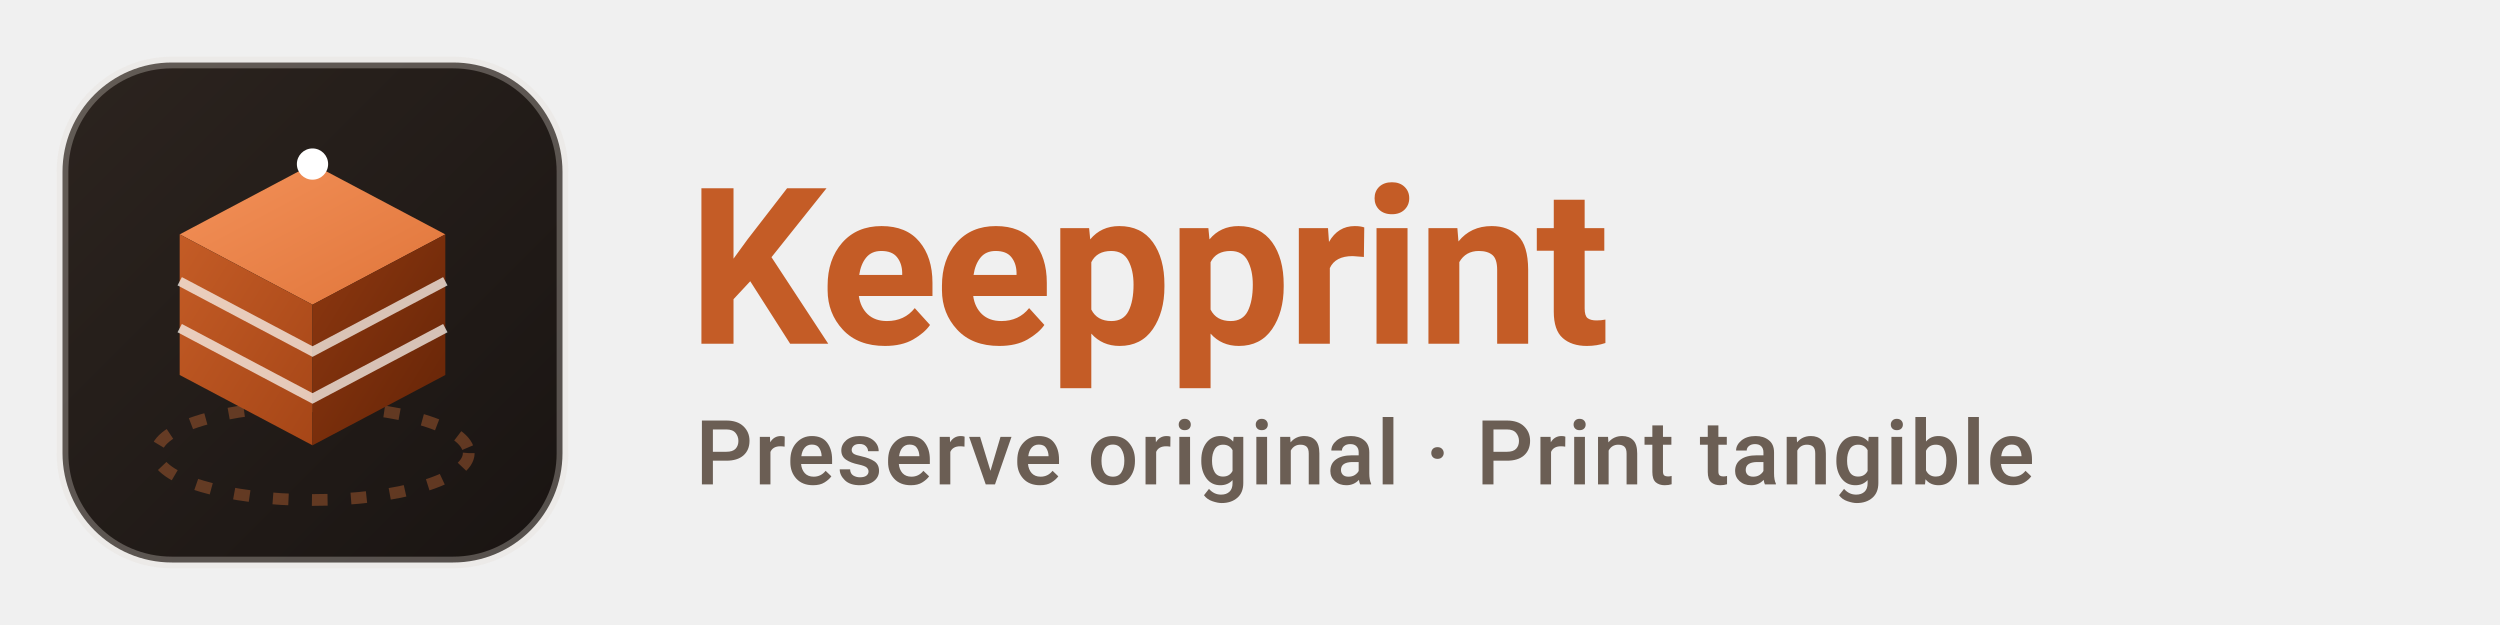
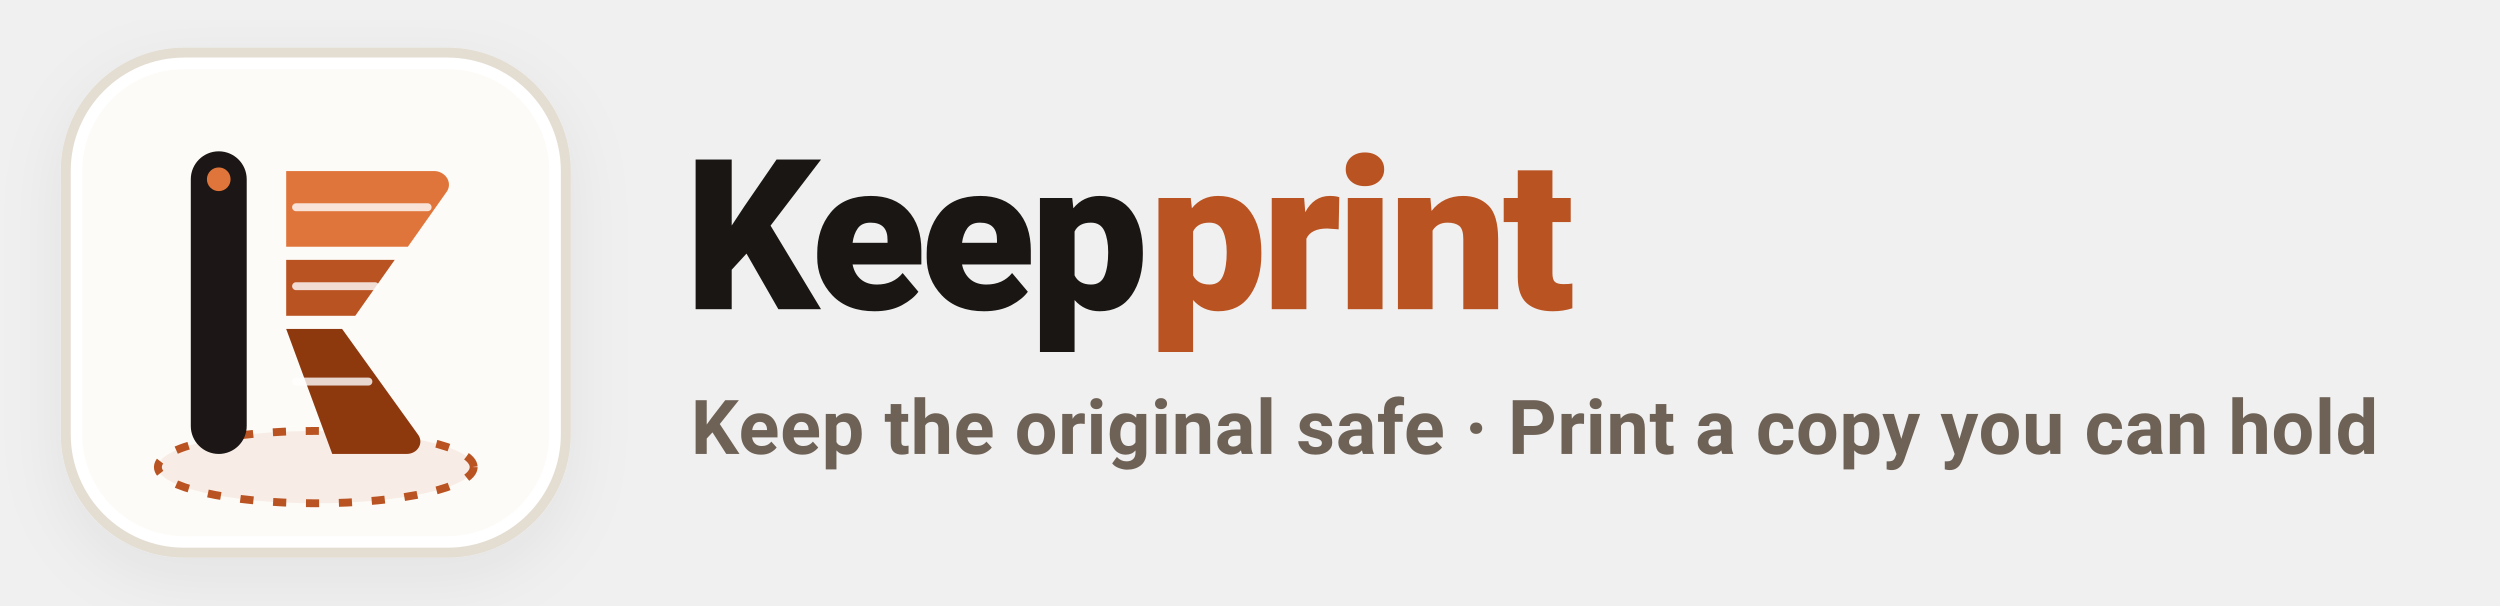
- <svg xmlns="http://www.w3.org/2000/svg" viewBox="0 0 320 80" width="320" height="80">
+ <svg xmlns="http://www.w3.org/2000/svg" viewBox="0 0 380 92" width="380" height="92">
  <defs>
-     <linearGradient id="logoTop" x1="0%" y1="0%" x2="100%" y2="100%">
-       <stop offset="0%" stop-color="#f39159" />
-       <stop offset="100%" stop-color="#e0753a" />
-     </linearGradient>
-     <linearGradient id="logoLeft" x1="0%" y1="0%" x2="100%" y2="100%">
-       <stop offset="0%" stop-color="#c45c26" />
-       <stop offset="100%" stop-color="#a64617" />
-     </linearGradient>
-     <linearGradient id="logoRight" x1="0%" y1="0%" x2="100%" y2="100%">
-       <stop offset="0%" stop-color="#8e3810" />
-       <stop offset="100%" stop-color="#642407" />
-     </linearGradient>
-     <linearGradient id="logoBg" x1="0%" y1="0%" x2="100%" y2="100%">
-       <stop offset="0%" stop-color="#2c241f" />
-       <stop offset="100%" stop-color="#191412" />
-     </linearGradient>
+     <filter id="markShadow" x="-15%" y="-15%" width="130%" height="130%">
+       <feDropShadow dx="0" dy="3" stdDeviation="5" flood-color="#1a1613" flood-opacity="0.06" />
+     </filter>
  </defs>
-   <g transform="translate(8, 8)">
-     <rect x="0" y="0" width="64" height="64" rx="14" fill="url(#logoBg)" stroke="#e5ded6" stroke-width="1.5" stroke-opacity="0.3" />
-     <ellipse cx="32" cy="50" rx="20" ry="6" fill="none" stroke="#e0753a" stroke-width="1.5" stroke-opacity="0.35" stroke-dasharray="2 3" />
-     <polygon points="32,13 49,22 32,31 15,22" fill="url(#logoTop)" />
-     <polygon points="15,22 32,31 32,49 15,40" fill="url(#logoLeft)" />
-     <polygon points="32,31 49,22 49,40 32,49" fill="url(#logoRight)" />
-     <path d="M 15 28 L 32 37 L 49 28" fill="none" stroke="#f8f4ef" stroke-width="1.2" stroke-opacity="0.75" />
-     <path d="M 15 34 L 32 43 L 49 34" fill="none" stroke="#f8f4ef" stroke-width="1.2" stroke-opacity="0.75" />
-     <circle cx="32" cy="13" r="2" fill="#fff" />
+   <g transform="translate(10, 8)" filter="url(#markShadow)">
+     <rect x="0" y="0" width="76" height="76" rx="18" fill="#ffffff" stroke="#e4ddd2" stroke-width="1.5" />
+     <rect x="2.5" y="2.5" width="71" height="71" rx="15.5" fill="#fdfbf7" />
+     <ellipse cx="38" cy="63" rx="24" ry="5.5" fill="#ba5322" fill-opacity="0.08" stroke="#ba5322" stroke-width="1.2" stroke-dasharray="2 3" />
+     <rect x="19" y="15" width="8.5" height="46" rx="4.25" fill="#1a1613" />
+     <path d="M 33.5 18 L 56 18 C 57.5 18 58.8 19.5 58 21 L 52 29.5 L 33.5 29.5 Z" fill="#e0753a" />
+     <path d="M 33.5 31.5 L 50 31.5 L 44 40 L 33.5 40 Z" fill="#ba5322" />
+     <path d="M 33.5 42 L 42 42 L 53.5 58 C 54.5 59.3 53.5 61 51.8 61 L 40.5 61 Z" fill="#8e3810" />
+     <line x1="35" y1="23.5" x2="55" y2="23.5" stroke="#ffffff" stroke-width="1.2" stroke-opacity="0.8" stroke-linecap="round" />
+     <line x1="35" y1="35.5" x2="47" y2="35.5" stroke="#ffffff" stroke-width="1.2" stroke-opacity="0.8" stroke-linecap="round" />
+     <line x1="35" y1="50" x2="46" y2="50" stroke="#ffffff" stroke-width="1.2" stroke-opacity="0.8" stroke-linecap="round" />
+     <circle cx="23.25" cy="19.25" r="1.8" fill="#e0753a" />
  </g>
-   <text x="88" y="44" font-family="system-ui, -apple-system, 'Segoe UI', Roboto, sans-serif" font-size="28" font-weight="700" fill="#c45c26" letter-spacing="-0.5">Keepprint</text>
-   <text x="89" y="62" font-family="system-ui, -apple-system, 'Segoe UI', Roboto, sans-serif" font-size="11.5" font-weight="500" fill="#6b5e54" letter-spacing="0.2">Preserve original · Print tangible</text>
+   <text x="104" y="47" font-family="'Manrope', -apple-system, BlinkMacSystemFont, 'Segoe UI', Roboto, sans-serif" font-size="32" font-weight="800" fill="#1a1613" letter-spacing="-0.8">Keep<tspan fill="#ba5322">print</tspan>
+   </text>
+   <text x="105" y="69" font-family="'Manrope', -apple-system, BlinkMacSystemFont, 'Segoe UI', Roboto, sans-serif" font-size="11.5" font-weight="600" fill="#6e6256" letter-spacing="0.1">Keep the original safe · Print a copy you can hold</text>
</svg>
